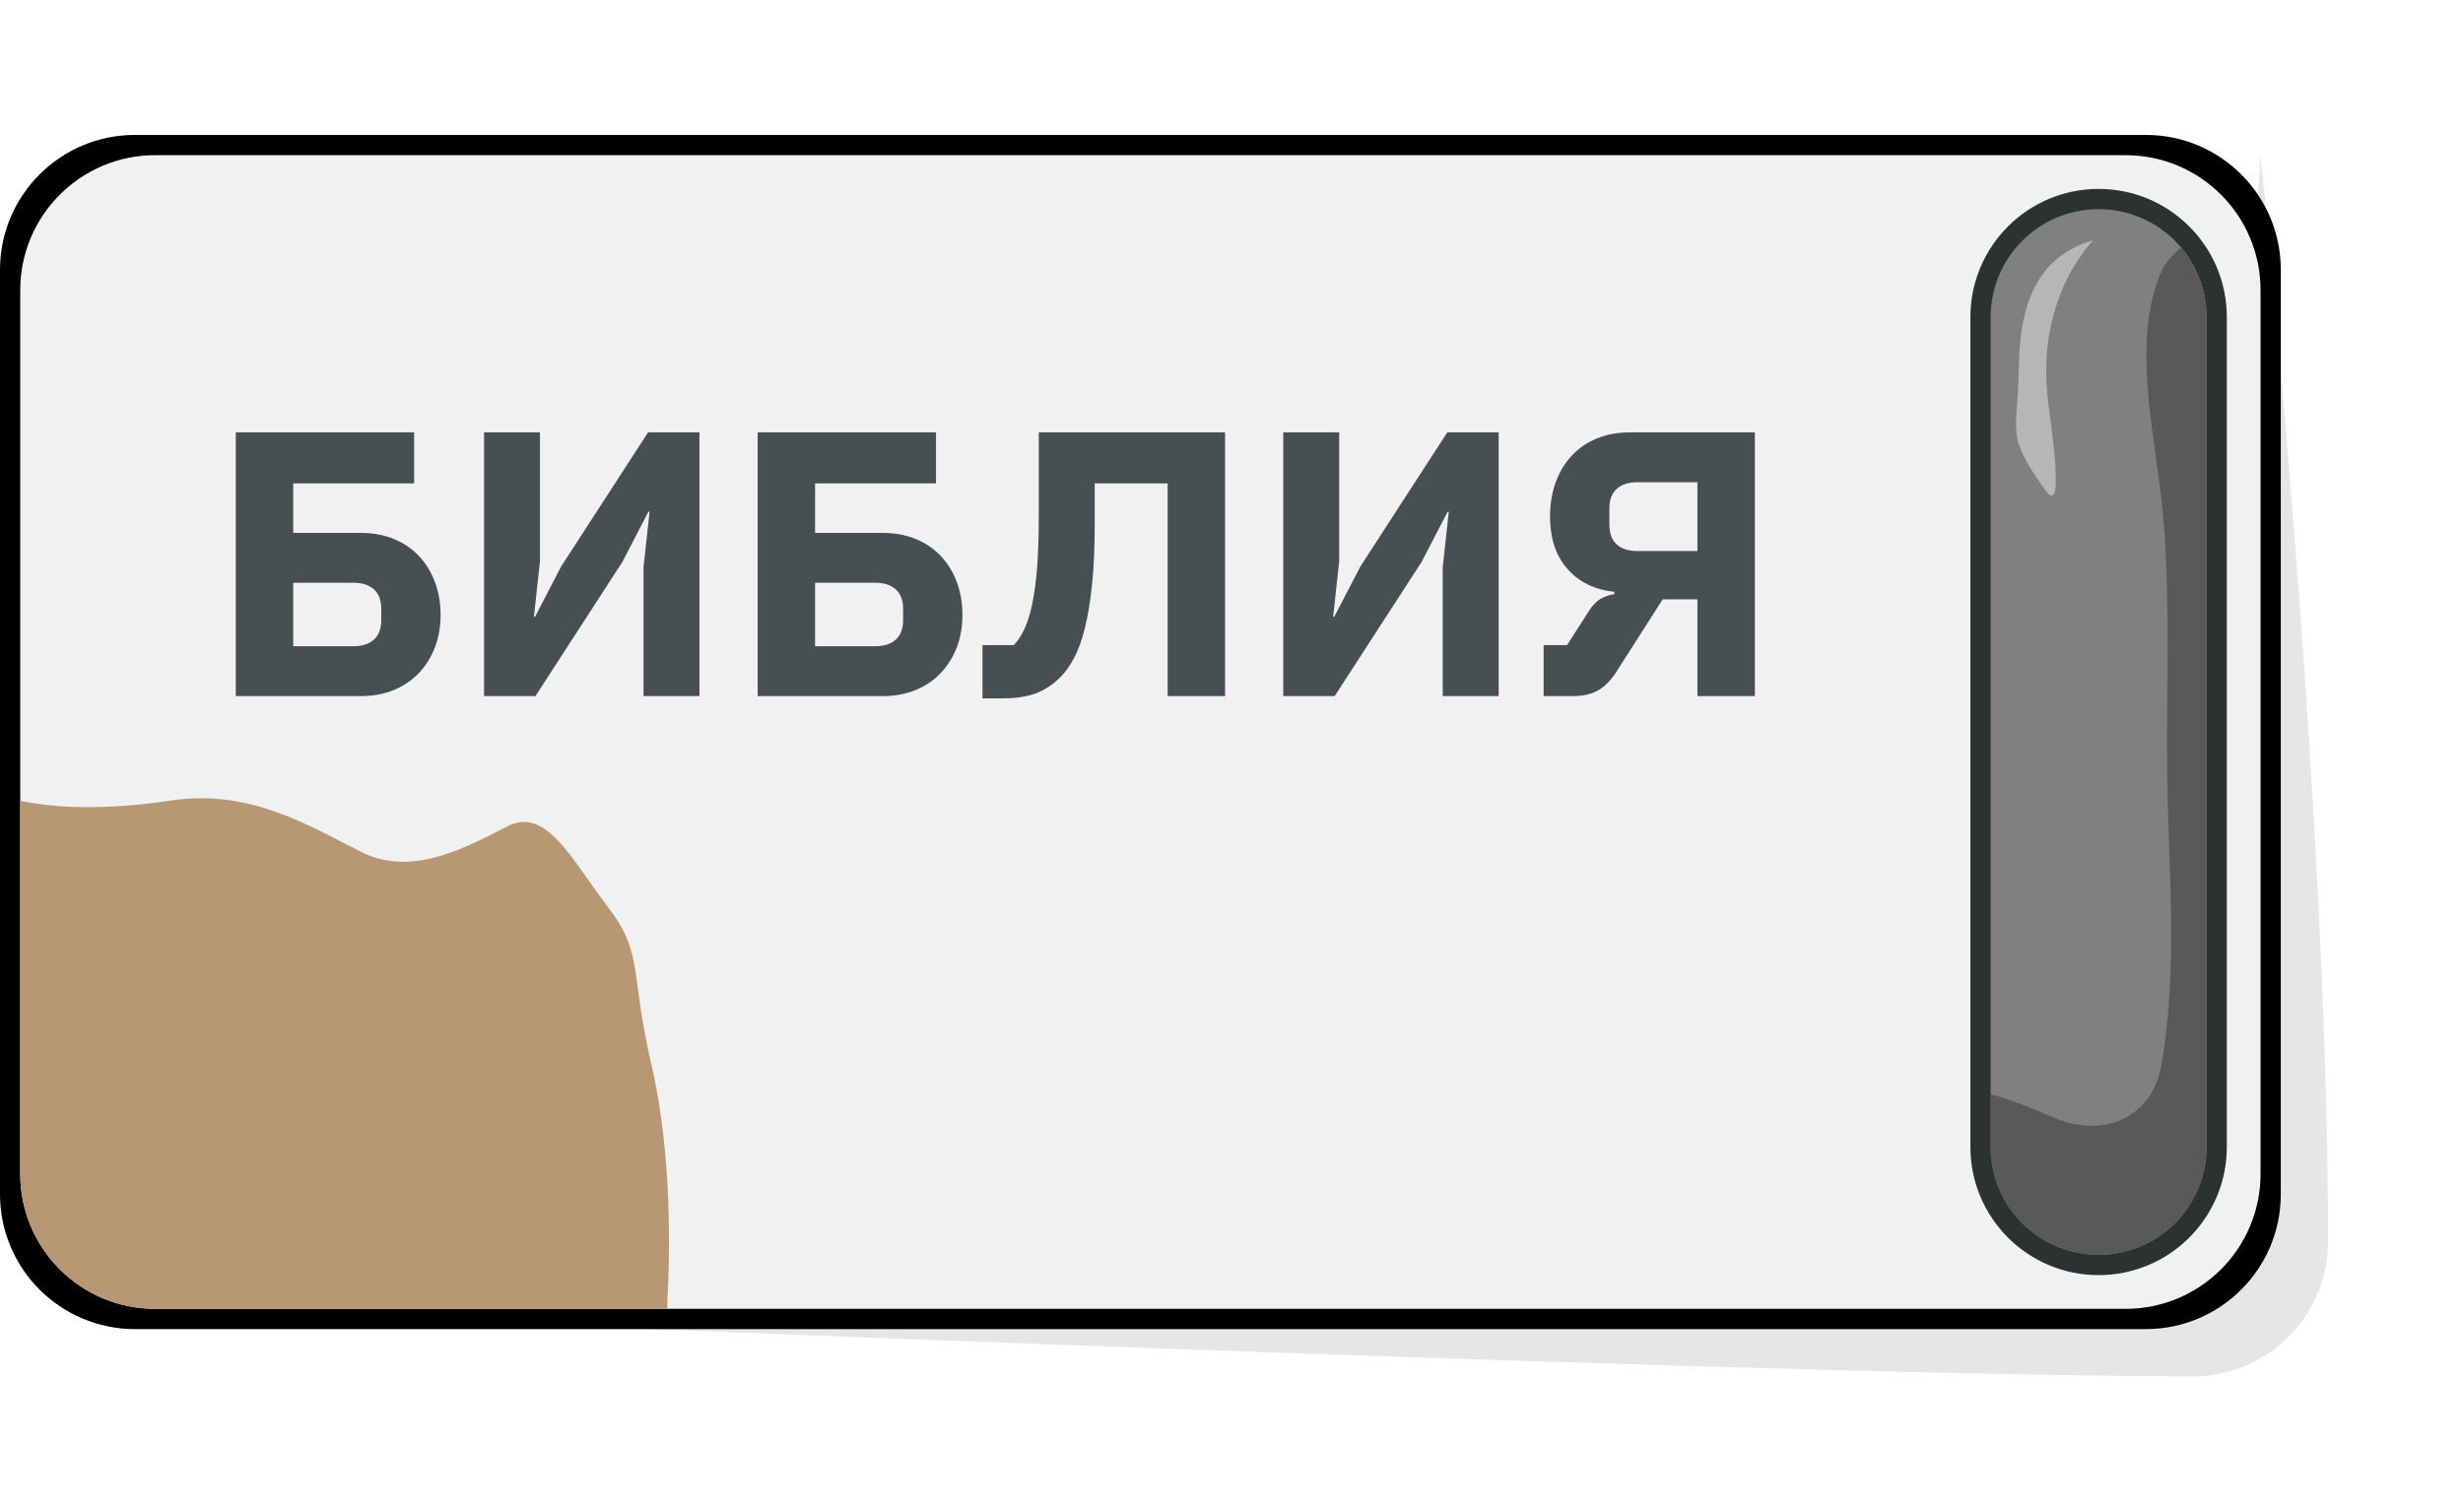
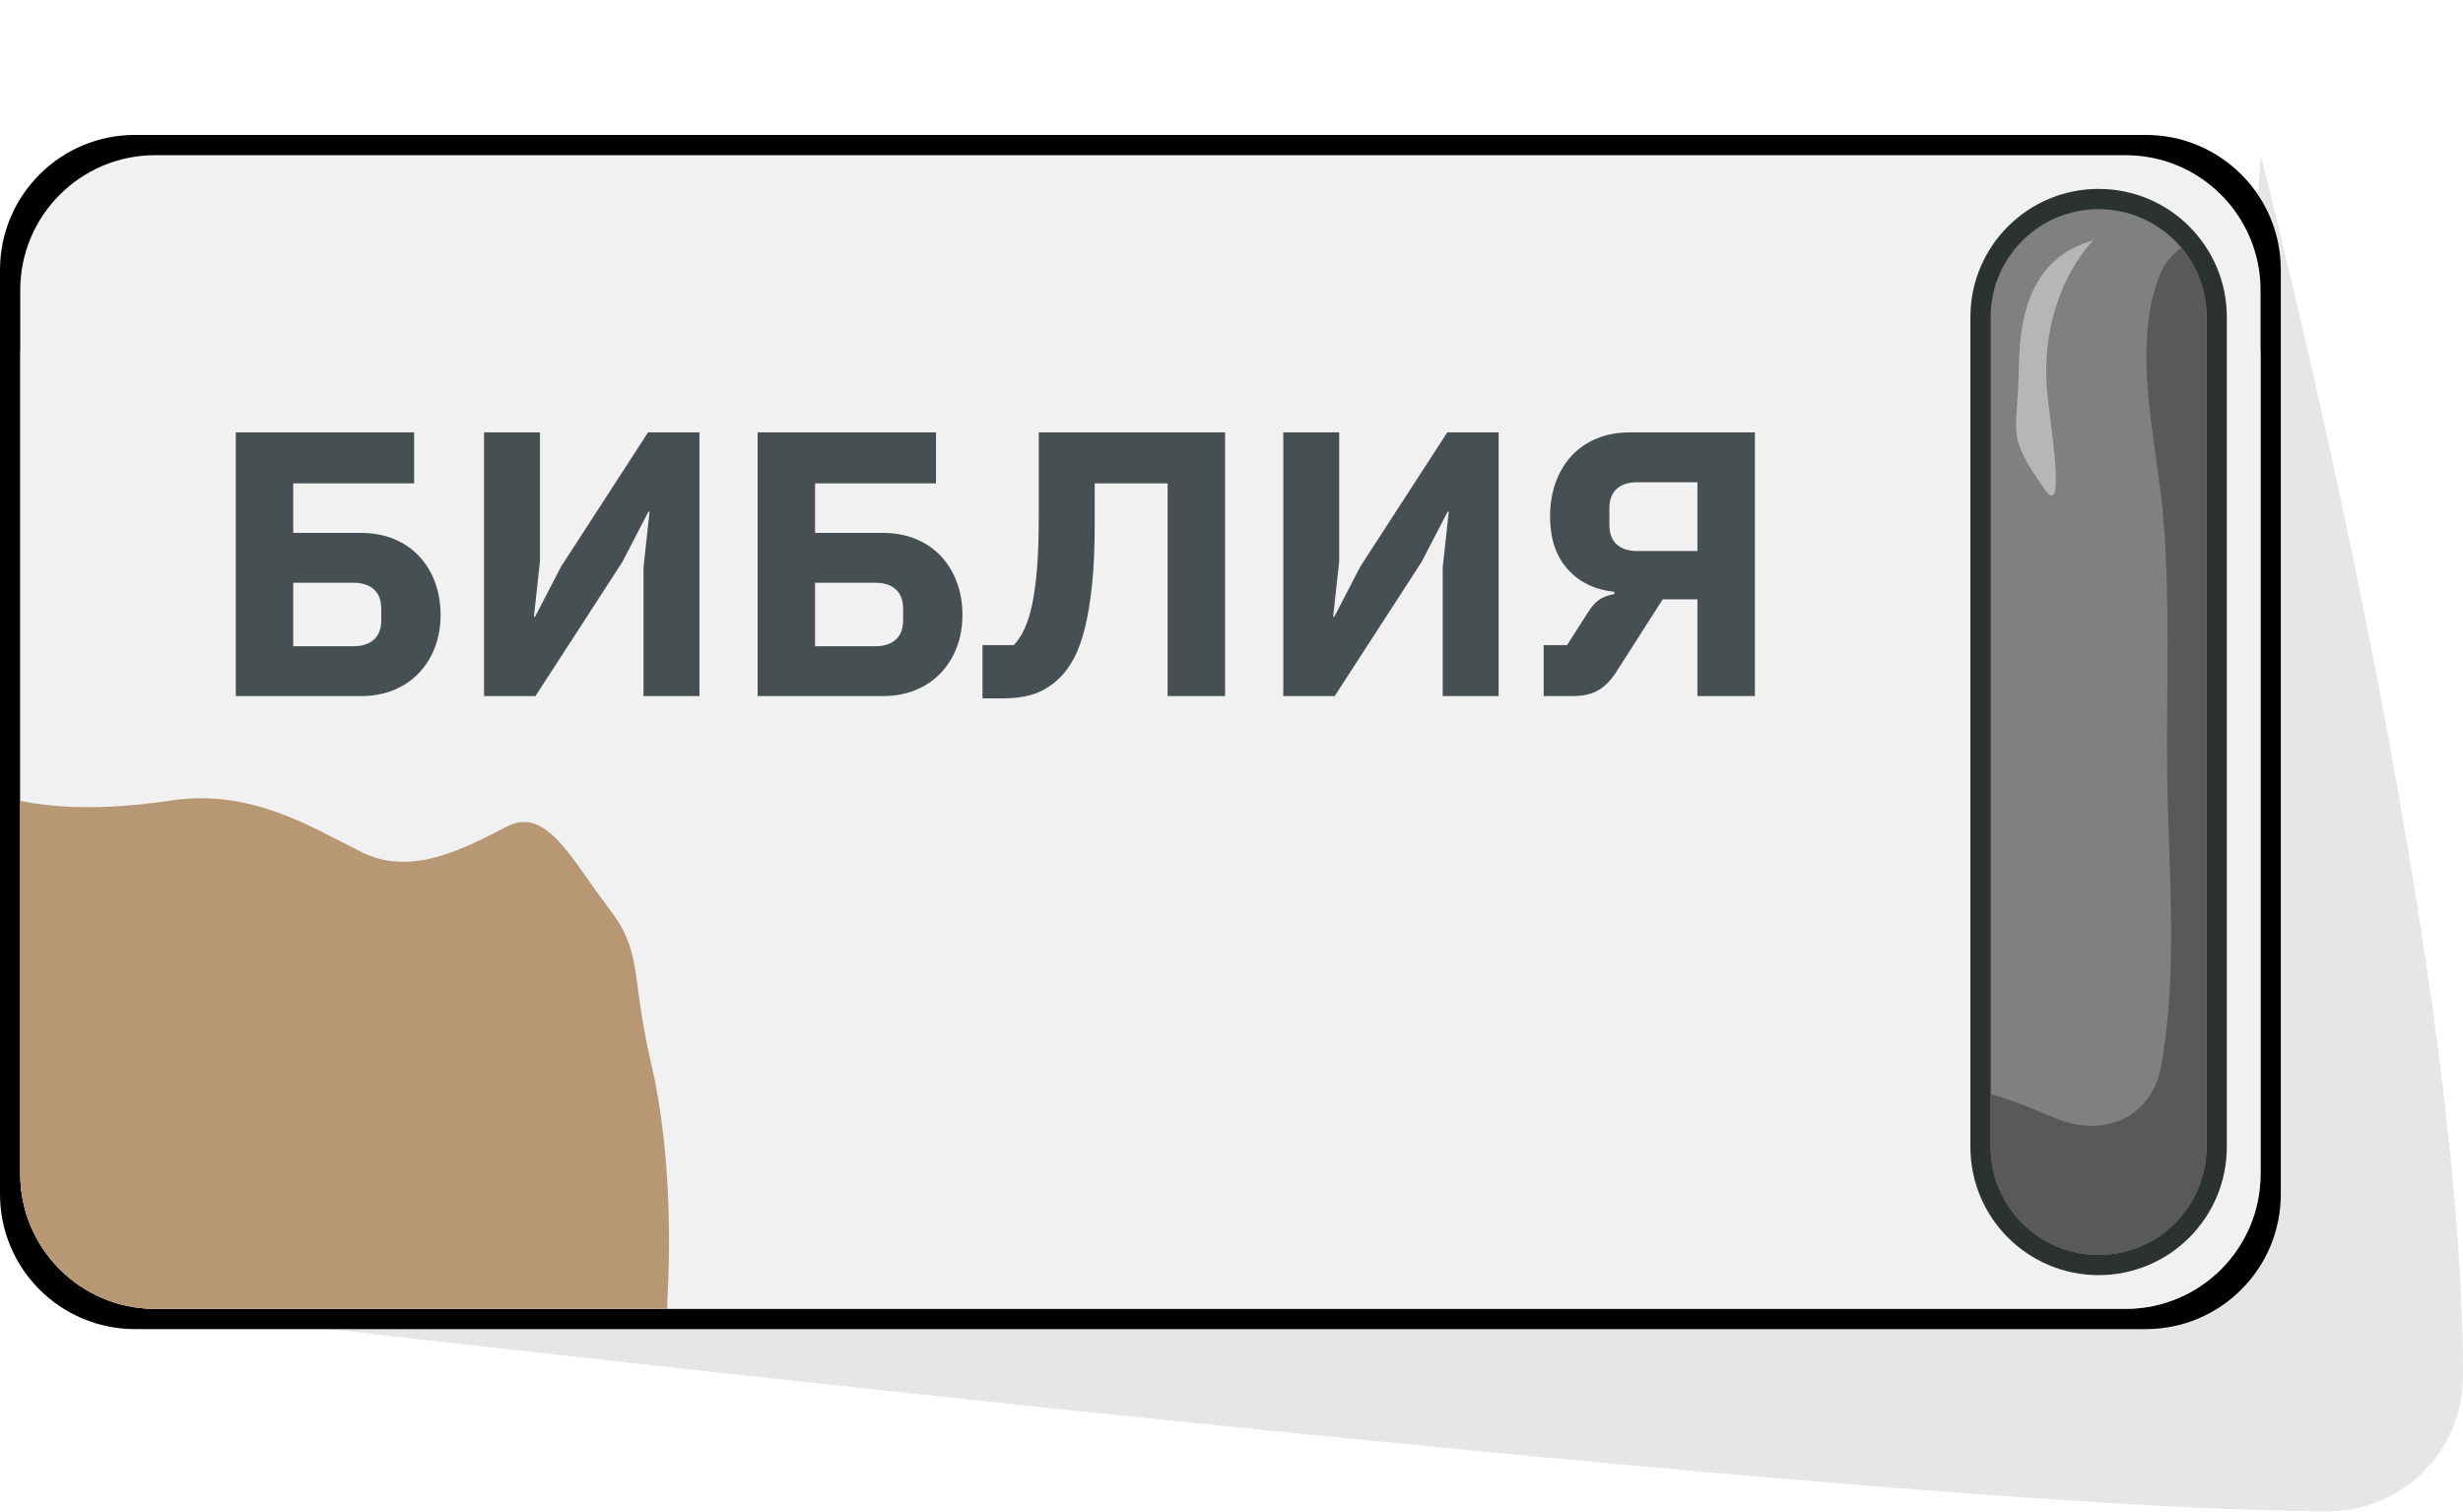
<svg xmlns="http://www.w3.org/2000/svg" width="100%" height="100%" viewBox="0 0 365 224" version="1.1" xml:space="preserve" style="fill-rule:evenodd;clip-rule:evenodd;stroke-linejoin:round;stroke-miterlimit:2;">
  <g id="button-3">
    <path id="button-outline" d="M0,177C0,23.17 0,40 0,40C0,28.954 8.954,20 20,20C107.524,20 230.476,20 318,20C329.046,20 338,28.954 338,40C338,193.83 338,177 338,177C338,188.046 329.046,197 318,197C249.627,197 59.647,197 20,197C8.954,197 0,188.046 0,177Z" />
-     <path id="button-shadow" d="M335,23C335,23 345,118.663 345,184C345,195.046 336.046,204 325,204C256.627,204 23,194 23,194L23,194L325,184L335,23L335,23Z" style="fill-opacity:0.1;" />
+     <path id="button-shadow" d="M335,23C335,23 365,138.663 365,204C365,215.046 356.046,224 345,224C276.627,224 23,194 23,194L23,194L325,184L335,23L335,23Z" style="fill-opacity:0.1;" />
+     <path id="button-bottom" d="M335,52L3,52C3,52 3,20.17 3,174C3,185.046 11.954,194 23,194C62.647,194 246.627,194 315,194C326.046,194 335,185.046 335,174C335,20.17 335,52 335,52Z" style="fill:rgb(152,152,152);" />
    <path id="button-top" d="M335,43C335,31.954 326.046,23 315,23C227.476,23 110.524,23 23,23C11.954,23 3,31.954 3,43C3,196.83 3,78.987 3,174C3,185.046 11.954,194 23,194C62.647,194 246.627,194 315,194C326.046,194 335,185.046 335,174C335,20.17 335,134.047 335,43Z" style="fill:rgb(241,241,241);" />
    <clipPath id="_clip1">
      <path d="M335,43C335,31.954 326.046,23 315,23C227.476,23 110.524,23 23,23C11.954,23 3,31.954 3,43C3,196.83 3,78.987 3,174C3,185.046 11.954,194 23,194C62.647,194 246.627,194 315,194C326.046,194 335,185.046 335,174C335,20.17 335,134.047 335,43Z" />
    </clipPath>
    <g clip-path="url(#_clip1)">
      <path d="M-95,-2.26C-83.275,8.373 -69.197,30.553 -69.533,36.954C-69.96,45.089 -53.859,72.143 -46.455,84.086C-39.051,96.03 -11.116,112.695 -4.155,116.269C2.806,119.842 13.333,120.469 25.277,118.661C37.222,116.854 46.068,122.576 53.669,126.338C61.27,130.099 69.456,125.379 75.254,122.452C81.051,119.525 84.823,127.596 90.11,134.464C95.397,141.333 93.318,143.974 96.513,157.681C99.708,171.387 99.239,186.69 98.907,192.599C98.574,198.508 101.735,198.851 99.839,200.353C97.943,201.855 94.07,205.086 91.09,210.174C88.11,215.263 80.687,225.735 72.8,232.879C64.913,240.022 55.424,246.921 53.92,252.817C52.415,258.712 57.615,256.249 62.513,252.428C67.411,248.607 75.495,239.338 82.482,230.812C89.468,222.285 96.896,224.873 100.958,222.528C105.021,220.184 105.485,224.839 103.569,231.371C101.654,237.903 95.16,244.835 85.031,256.297C74.901,267.759 82.166,265.901 77.805,271.123C73.444,276.344 71.853,290.631 28.746,300.851C-14.361,311.071 -19.484,329.166 -31.097,349.056C-42.71,368.947 -64.187,375.783 -81.773,380.388C-88.907,382.257 -94.301,382.32 -95,382.624L-95,-2.26Z" style="fill:rgb(184,151,117);" />
    </g>
    <path id="button-bulb-outer" d="M330,47C330,36.507 321.493,28 311,28C311,28 311,28 311,28C300.507,28 292,36.507 292,47C292,77.98 292,139.02 292,170C292,180.493 300.507,189 311,189C311,189 311,189 311,189C321.493,189 330,180.493 330,170C330,139.02 330,77.98 330,47Z" style="fill:rgb(44,49,50);" />
-     <path id="button-bulb-inner-grey3" d="M327,46.998C327,42.755 325.315,38.686 322.314,35.686C319.314,32.686 315.245,31 311.002,31C311.001,31 310.999,31 310.998,31C306.755,31 302.686,32.686 299.686,35.686C296.685,38.686 295,42.755 295,46.998C295,76.747 295,140.253 295,170.002C295,174.245 296.685,178.314 299.686,181.314C302.686,184.314 306.755,186 310.998,186C310.999,186 311.001,186 311.002,186C315.245,186 319.314,184.314 322.314,181.314C325.315,178.314 327,174.245 327,170.002C327,140.253 327,76.747 327,46.998Z" style="fill:rgb(128,128,128);" />
+     <path id="button-bulb-inner-green" d="M327,46.998C327,42.755 325.315,38.686 322.314,35.686C319.314,32.686 315.245,31 311.002,31C311.001,31 310.999,31 310.998,31C306.755,31 302.686,32.686 299.686,35.686C296.685,38.686 295,42.755 295,46.998C295,76.747 295,140.253 295,170.002C295,174.245 296.685,178.314 299.686,181.314C302.686,184.314 306.755,186 310.998,186C310.999,186 311.001,186 311.002,186C315.245,186 319.314,184.314 322.314,181.314C325.315,178.314 327,174.245 327,170.002C327,140.253 327,76.747 327,46.998Z" style="fill:rgb(128,128,128);" />
    <clipPath id="_clip2">
      <path d="M327,46.998C327,42.755 325.315,38.686 322.314,35.686C319.314,32.686 315.245,31 311.002,31C311.001,31 310.999,31 310.998,31C306.755,31 302.686,32.686 299.686,35.686C296.685,38.686 295,42.755 295,46.998C295,76.747 295,140.253 295,170.002C295,174.245 296.685,178.314 299.686,181.314C302.686,184.314 306.755,186 310.998,186C310.999,186 311.001,186 311.002,186C315.245,186 319.314,184.314 322.314,181.314C325.315,178.314 327,174.245 327,170.002C327,140.253 327,76.747 327,46.998Z" />
    </clipPath>
    <g clip-path="url(#_clip2)">
      <path d="M338,28.961C332.545,32.597 322.663,34.436 320.119,40.627C315.69,51.403 319.72,65.904 320.619,77.084C321.612,89.432 321.046,101.717 321.158,114.08C321.288,128.505 322.866,143.784 320.251,158.069C318.83,165.827 311.594,168.631 304.711,165.779C295.712,162.051 285.956,157.474 279.91,168.051C278.888,169.839 304.004,201.234 307.363,200.85C355.509,195.338 338,28.961 338,28.961Z" style="fill:rgb(89,89,89);" />
      <path d="M310.209,35.617C301.418,38.129 299.305,45.873 299.185,54.311C299.038,64.67 297.072,64.132 303.064,72.612C306.26,77.134 303.749,62.217 303.384,58.256C302.031,43.567 310.209,35.617 310.209,35.617Z" style="fill:rgb(182,182,182);" />
    </g>
    <path id="button-content" d="M34.94,64.088L61.372,64.088L61.372,71.648L43.452,71.648L43.452,78.984L53.42,78.984C55.249,78.984 56.892,79.283 58.348,79.88C59.804,80.477 61.045,81.317 62.072,82.4C63.099,83.483 63.892,84.771 64.452,86.264C65.012,87.757 65.292,89.381 65.292,91.136C65.292,92.891 65.012,94.496 64.452,95.952C63.892,97.408 63.099,98.677 62.072,99.76C61.045,100.843 59.804,101.683 58.348,102.28C56.892,102.877 55.249,103.176 53.42,103.176L34.94,103.176L34.94,64.088ZM52.412,95.784C53.681,95.784 54.68,95.457 55.408,94.804C56.136,94.151 56.5,93.189 56.5,91.92L56.5,90.24C56.5,88.971 56.136,88.009 55.408,87.356C54.68,86.703 53.681,86.376 52.412,86.376L43.452,86.376L43.452,95.784L52.412,95.784Z" style="fill:rgb(70,80,83);fill-rule:nonzero;" />
    <path d="M71.732,64.088L80.02,64.088L80.02,83.184L79.124,91.416L79.292,91.416L83.156,83.968L96.036,64.088L103.652,64.088L103.652,103.176L95.364,103.176L95.364,84.08L96.26,75.848L96.092,75.848L92.228,83.296L79.348,103.176L71.732,103.176L71.732,64.088Z" style="fill:rgb(70,80,83);fill-rule:nonzero;" />
    <path d="M112.276,64.088L138.708,64.088L138.708,71.648L120.788,71.648L120.788,78.984L130.756,78.984C132.585,78.984 134.228,79.283 135.684,79.88C137.14,80.477 138.381,81.317 139.408,82.4C140.435,83.483 141.228,84.771 141.788,86.264C142.348,87.757 142.628,89.381 142.628,91.136C142.628,92.891 142.348,94.496 141.788,95.952C141.228,97.408 140.435,98.677 139.408,99.76C138.381,100.843 137.14,101.683 135.684,102.28C134.228,102.877 132.585,103.176 130.756,103.176L112.276,103.176L112.276,64.088ZM129.748,95.784C131.017,95.784 132.016,95.457 132.744,94.804C133.472,94.151 133.836,93.189 133.836,91.92L133.836,90.24C133.836,88.971 133.472,88.009 132.744,87.356C132.016,86.703 131.017,86.376 129.748,86.376L120.788,86.376L120.788,95.784L129.748,95.784Z" style="fill:rgb(70,80,83);fill-rule:nonzero;" />
    <path d="M145.596,95.616L150.244,95.616C150.841,94.981 151.364,94.188 151.812,93.236C152.26,92.284 152.643,91.061 152.96,89.568C153.277,88.075 153.52,86.273 153.688,84.164C153.856,82.055 153.94,79.507 153.94,76.52L153.94,64.088L181.548,64.088L181.548,103.176L173.036,103.176L173.036,71.648L162.228,71.648L162.228,77.696C162.228,81.131 162.097,84.108 161.836,86.628C161.575,89.148 161.22,91.304 160.772,93.096C160.324,94.888 159.792,96.363 159.176,97.52C158.56,98.677 157.897,99.611 157.188,100.32C156.031,101.477 154.789,102.299 153.464,102.784C152.139,103.269 150.487,103.512 148.508,103.512L145.596,103.512L145.596,95.616Z" style="fill:rgb(70,80,83);fill-rule:nonzero;" />
    <path d="M190.172,64.088L198.46,64.088L198.46,83.184L197.564,91.416L197.732,91.416L201.596,83.968L214.476,64.088L222.092,64.088L222.092,103.176L213.804,103.176L213.804,84.08L214.7,75.848L214.532,75.848L210.668,83.296L197.788,103.176L190.172,103.176L190.172,64.088Z" style="fill:rgb(70,80,83);fill-rule:nonzero;" />
    <path d="M228.756,95.616L232.228,95.616L235.42,90.632C235.868,89.923 236.363,89.363 236.904,88.952C237.445,88.541 238.22,88.243 239.228,88.056L239.228,87.72C236.353,87.421 234.048,86.301 232.312,84.36C230.576,82.419 229.708,79.824 229.708,76.576C229.708,74.709 229.988,73.011 230.548,71.48C231.108,69.949 231.901,68.633 232.928,67.532C233.955,66.431 235.196,65.581 236.652,64.984C238.108,64.387 239.732,64.088 241.524,64.088L260.06,64.088L260.06,103.176L251.548,103.176L251.548,88.84L246.396,88.84L239.844,99.088C239.321,99.947 238.808,100.637 238.304,101.16C237.8,101.683 237.268,102.093 236.708,102.392C236.148,102.691 235.56,102.896 234.944,103.008C234.328,103.12 233.647,103.176 232.9,103.176L228.756,103.176L228.756,95.616ZM251.548,81.672L251.548,71.48L242.588,71.48C241.319,71.48 240.32,71.807 239.592,72.46C238.864,73.113 238.5,74.075 238.5,75.344L238.5,77.752C238.5,79.059 238.864,80.039 239.592,80.692C240.32,81.345 241.319,81.672 242.588,81.672L251.548,81.672Z" style="fill:rgb(70,80,83);fill-rule:nonzero;" />
  </g>
</svg>
